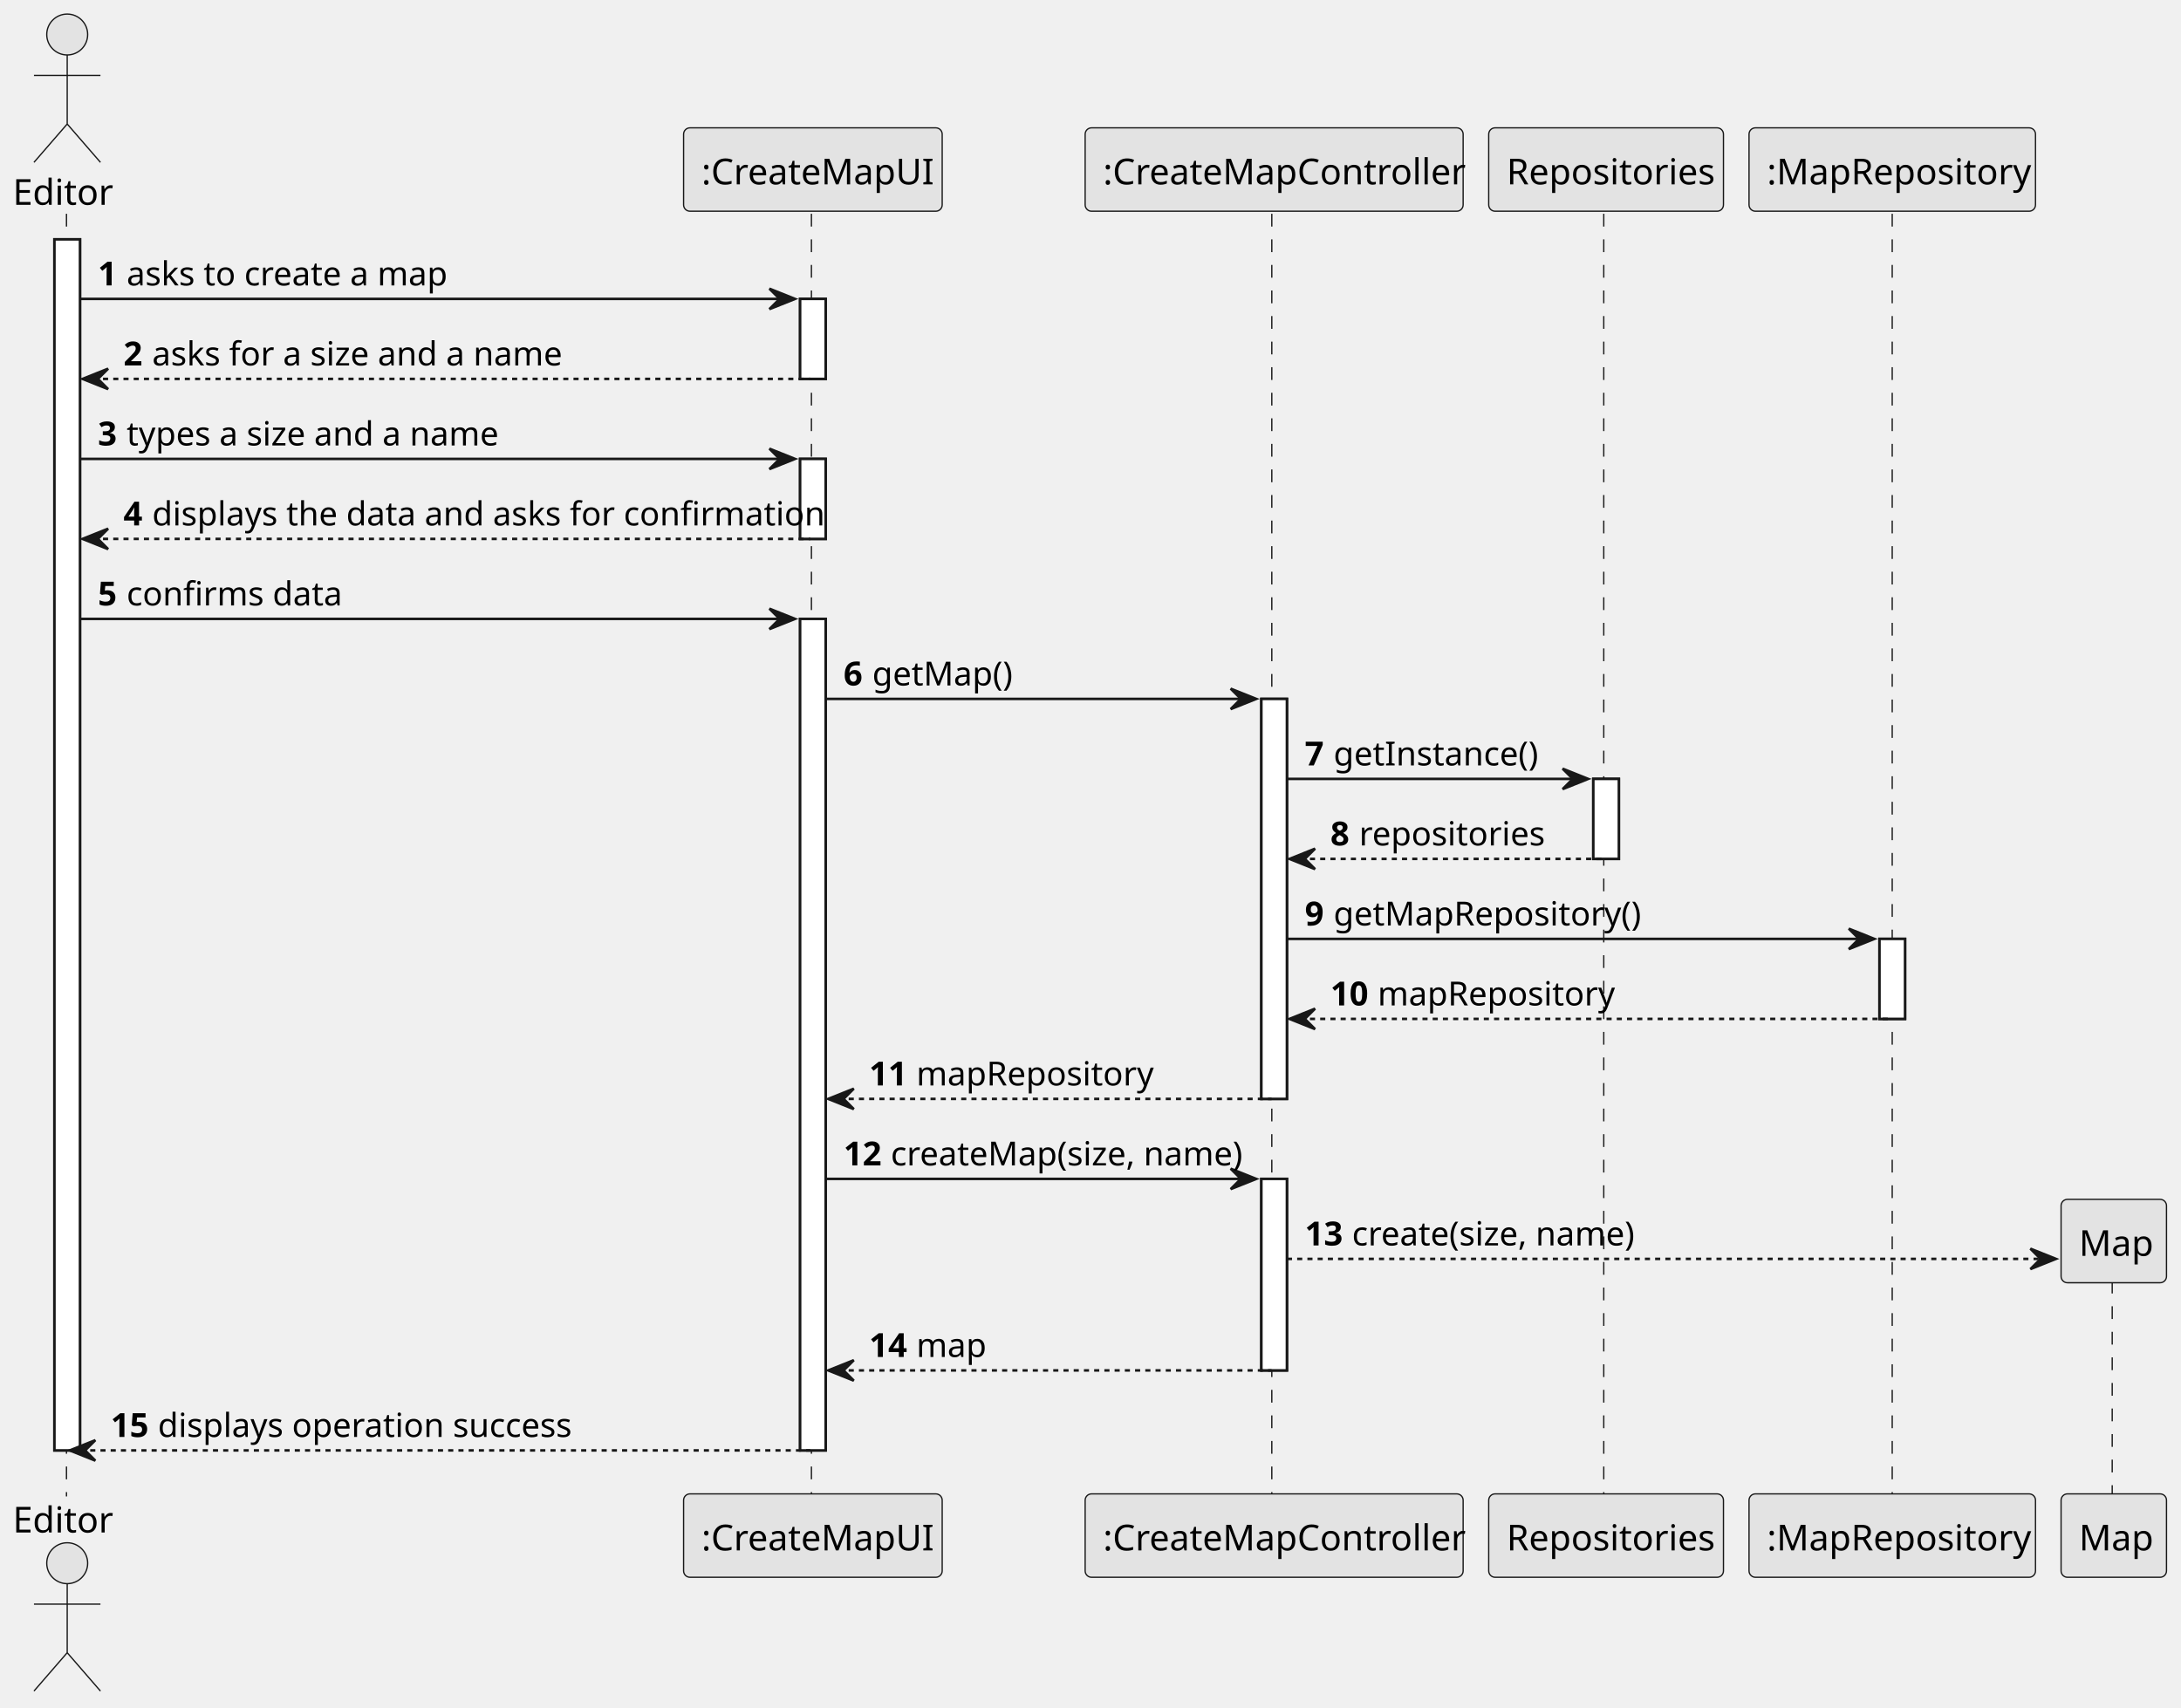
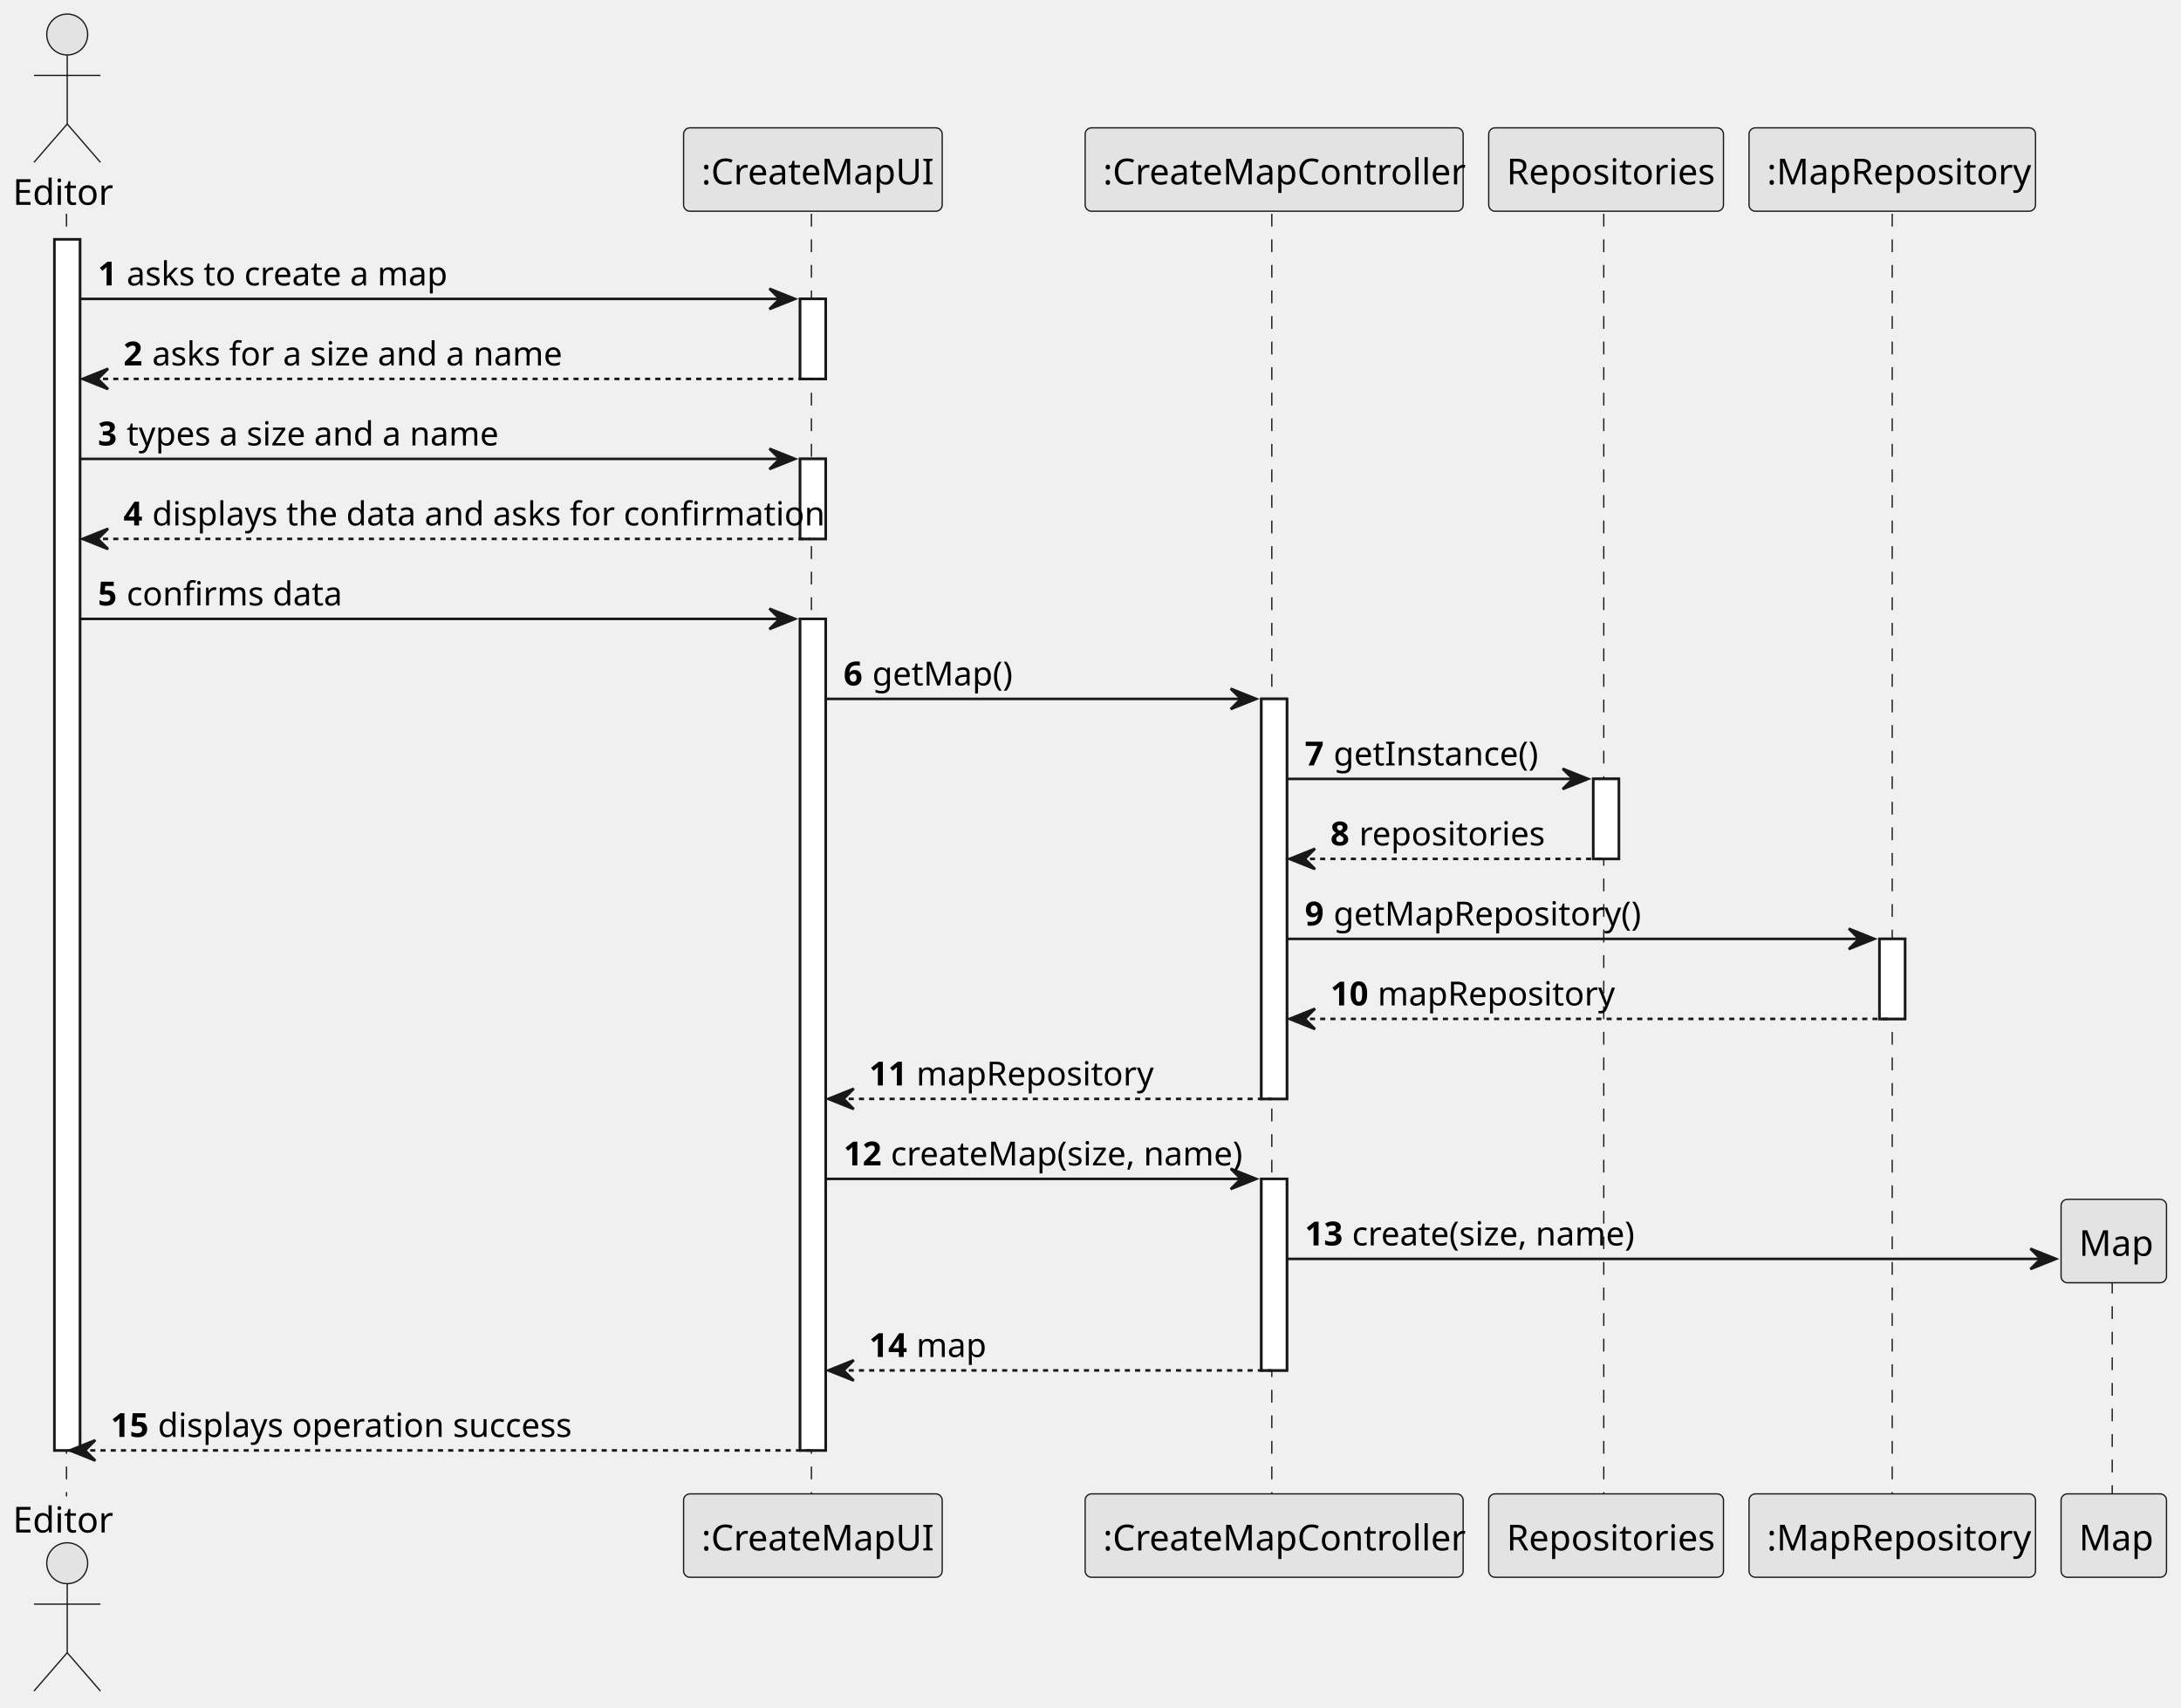
<svg xmlns="http://www.w3.org/2000/svg" contentStyleType="text/css" height="668px" preserveAspectRatio="none" style="width:853px;height:668px;background:#FFFFFF;" version="1.1" viewBox="0 0 853 668" width="853px" zoomAndPan="magnify">
  <defs />
  <g>
    <rect fill="#FFFFFF" height="473.695" style="stroke:#181818;stroke-width:1.0;" width="10" x="21.286" y="93.621" />
    <rect fill="#FFFFFF" height="31.291" style="stroke:#181818;stroke-width:1.0;" width="10" x="312.926" y="116.912" />
    <rect fill="#FFFFFF" height="31.291" style="stroke:#181818;stroke-width:1.0;" width="10" x="312.926" y="179.494" />
    <rect fill="#FFFFFF" height="325.24" style="stroke:#181818;stroke-width:1.0;" width="10" x="312.926" y="242.076" />
    <rect fill="#FFFFFF" height="156.455" style="stroke:#181818;stroke-width:1.0;" width="10" x="493.325" y="273.367" />
    <rect fill="#FFFFFF" height="74.912" style="stroke:#181818;stroke-width:1.0;" width="10" x="493.325" y="461.113" />
    <rect fill="#FFFFFF" height="31.291" style="stroke:#181818;stroke-width:1.0;" width="10" x="623.148" y="304.658" />
    <rect fill="#FFFFFF" height="31.291" style="stroke:#181818;stroke-width:1.0;" width="10" x="735.076" y="367.24" />
    <line style="stroke:#181818;stroke-width:0.5;stroke-dasharray:5.0,5.0;" x1="26" x2="26" y1="83.621" y2="585.316" />
    <line style="stroke:#181818;stroke-width:0.5;stroke-dasharray:5.0,5.0;" x1="317.353" x2="317.353" y1="83.621" y2="585.316" />
    <line style="stroke:#181818;stroke-width:0.5;stroke-dasharray:5.0,5.0;" x1="497.408" x2="497.408" y1="83.621" y2="585.316" />
    <line style="stroke:#181818;stroke-width:0.5;stroke-dasharray:5.0,5.0;" x1="627.242" x2="627.242" y1="83.621" y2="585.316" />
    <line style="stroke:#181818;stroke-width:0.5;stroke-dasharray:5.0,5.0;" x1="740.055" x2="740.055" y1="83.621" y2="585.316" />
    <line style="stroke:#181818;stroke-width:0.5;stroke-dasharray:5.0,5.0;" x1="826.096" x2="826.096" y1="500.924" y2="585.316" />
    <text fill="#000000" font-family="sans-serif" font-size="14" lengthAdjust="spacing" textLength="36.572" x="5" y="80.107">Editor</text>
    <ellipse cx="26.286" cy="13.5" fill="#E3E3E3" rx="8" ry="8" style="stroke:#181818;stroke-width:0.5;" />
    <path d="M26.286,21.5 L26.286,48.5 M13.286,29.5 L39.286,29.5 M26.286,48.5 L13.286,63.5 M26.286,48.5 L39.286,63.5 " fill="none" style="stroke:#181818;stroke-width:0.5;" />
    <text fill="#000000" font-family="sans-serif" font-size="14" lengthAdjust="spacing" textLength="36.572" x="5" y="599.424">Editor</text>
    <ellipse cx="26.286" cy="611.438" fill="#E3E3E3" rx="8" ry="8" style="stroke:#181818;stroke-width:0.5;" />
    <path d="M26.286,619.438 L26.286,646.438 M13.286,627.438 L39.286,627.438 M26.286,646.438 L13.286,661.438 M26.286,646.438 L39.286,661.438 " fill="none" style="stroke:#181818;stroke-width:0.5;" />
    <rect fill="#E3E3E3" height="32.621" rx="2.5" ry="2.5" style="stroke:#181818;stroke-width:0.5;" width="101.144" x="267.353" y="50" />
    <text fill="#000000" font-family="sans-serif" font-size="14" lengthAdjust="spacing" textLength="87.144" x="274.353" y="72.107">:CreateMapUI</text>
    <rect fill="#E3E3E3" height="32.621" rx="2.5" ry="2.5" style="stroke:#181818;stroke-width:0.5;" width="101.144" x="267.353" y="584.316" />
    <text fill="#000000" font-family="sans-serif" font-size="14" lengthAdjust="spacing" textLength="87.144" x="274.353" y="606.424">:CreateMapUI</text>
    <rect fill="#E3E3E3" height="32.621" rx="2.5" ry="2.5" style="stroke:#181818;stroke-width:0.5;" width="147.834" x="424.408" y="50" />
    <text fill="#000000" font-family="sans-serif" font-size="14" lengthAdjust="spacing" textLength="133.834" x="431.408" y="72.107">:CreateMapController</text>
    <rect fill="#E3E3E3" height="32.621" rx="2.5" ry="2.5" style="stroke:#181818;stroke-width:0.5;" width="147.834" x="424.408" y="584.316" />
    <text fill="#000000" font-family="sans-serif" font-size="14" lengthAdjust="spacing" textLength="133.834" x="431.408" y="606.424">:CreateMapController</text>
    <rect fill="#E3E3E3" height="32.621" rx="2.5" ry="2.5" style="stroke:#181818;stroke-width:0.5;" width="91.814" x="582.242" y="50" />
    <text fill="#000000" font-family="sans-serif" font-size="14" lengthAdjust="spacing" textLength="77.814" x="589.242" y="72.107">Repositories</text>
    <rect fill="#E3E3E3" height="32.621" rx="2.5" ry="2.5" style="stroke:#181818;stroke-width:0.5;" width="91.814" x="582.242" y="584.316" />
    <text fill="#000000" font-family="sans-serif" font-size="14" lengthAdjust="spacing" textLength="77.814" x="589.242" y="606.424">Repositories</text>
    <rect fill="#E3E3E3" height="32.621" rx="2.5" ry="2.5" style="stroke:#181818;stroke-width:0.5;" width="112.041" x="684.055" y="50" />
    <text fill="#000000" font-family="sans-serif" font-size="14" lengthAdjust="spacing" textLength="98.041" x="691.055" y="72.107">:MapRepository</text>
    <rect fill="#E3E3E3" height="32.621" rx="2.5" ry="2.5" style="stroke:#181818;stroke-width:0.5;" width="112.041" x="684.055" y="584.316" />
    <text fill="#000000" font-family="sans-serif" font-size="14" lengthAdjust="spacing" textLength="98.041" x="691.055" y="606.424">:MapRepository</text>
    <rect fill="#E3E3E3" height="32.621" rx="2.5" ry="2.5" style="stroke:#181818;stroke-width:0.5;" width="41.234" x="806.096" y="584.316" />
    <text fill="#000000" font-family="sans-serif" font-size="14" lengthAdjust="spacing" textLength="27.234" x="813.096" y="606.424">Map</text>
    <rect fill="#FFFFFF" height="473.695" style="stroke:#181818;stroke-width:1.0;" width="10" x="21.286" y="93.621" />
    <rect fill="#FFFFFF" height="31.291" style="stroke:#181818;stroke-width:1.0;" width="10" x="312.926" y="116.912" />
    <rect fill="#FFFFFF" height="31.291" style="stroke:#181818;stroke-width:1.0;" width="10" x="312.926" y="179.494" />
    <rect fill="#FFFFFF" height="325.24" style="stroke:#181818;stroke-width:1.0;" width="10" x="312.926" y="242.076" />
    <rect fill="#FFFFFF" height="156.455" style="stroke:#181818;stroke-width:1.0;" width="10" x="493.325" y="273.367" />
    <rect fill="#FFFFFF" height="74.912" style="stroke:#181818;stroke-width:1.0;" width="10" x="493.325" y="461.113" />
    <rect fill="#FFFFFF" height="31.291" style="stroke:#181818;stroke-width:1.0;" width="10" x="623.148" y="304.658" />
    <rect fill="#FFFFFF" height="31.291" style="stroke:#181818;stroke-width:1.0;" width="10" x="735.076" y="367.24" />
    <polygon fill="#181818" points="300.926,112.912,310.926,116.912,300.926,120.912,304.926,116.912" style="stroke:#181818;stroke-width:1.0;" />
    <line style="stroke:#181818;stroke-width:1.0;" x1="31.286" x2="306.926" y1="116.912" y2="116.912" />
    <text fill="#000000" font-family="sans-serif" font-size="13" font-weight="bold" lengthAdjust="spacing" textLength="7.23" x="38.286" y="111.649">1</text>
    <text fill="#000000" font-family="sans-serif" font-size="13" lengthAdjust="spacing" textLength="120.669" x="49.516" y="111.649">asks to create a map</text>
    <polygon fill="#181818" points="42.286,144.203,32.286,148.203,42.286,152.203,38.286,148.203" style="stroke:#181818;stroke-width:1.0;" />
    <line style="stroke:#181818;stroke-width:1.0;stroke-dasharray:2.0,2.0;" x1="36.286" x2="316.926" y1="148.203" y2="148.203" />
    <text fill="#000000" font-family="sans-serif" font-size="13" font-weight="bold" lengthAdjust="spacing" textLength="7.23" x="48.286" y="142.94">2</text>
    <text fill="#000000" font-family="sans-serif" font-size="13" lengthAdjust="spacing" textLength="155.359" x="59.516" y="142.94">asks for a size and a name</text>
    <polygon fill="#181818" points="300.926,175.494,310.926,179.494,300.926,183.494,304.926,179.494" style="stroke:#181818;stroke-width:1.0;" />
    <line style="stroke:#181818;stroke-width:1.0;" x1="31.286" x2="306.926" y1="179.494" y2="179.494" />
    <text fill="#000000" font-family="sans-serif" font-size="13" font-weight="bold" lengthAdjust="spacing" textLength="7.23" x="38.286" y="174.231">3</text>
    <text fill="#000000" font-family="sans-serif" font-size="13" lengthAdjust="spacing" textLength="140.918" x="49.516" y="174.231">types a size and a name</text>
    <polygon fill="#181818" points="42.286,206.785,32.286,210.785,42.286,214.785,38.286,210.785" style="stroke:#181818;stroke-width:1.0;" />
    <line style="stroke:#181818;stroke-width:1.0;stroke-dasharray:2.0,2.0;" x1="36.286" x2="316.926" y1="210.785" y2="210.785" />
    <text fill="#000000" font-family="sans-serif" font-size="13" font-weight="bold" lengthAdjust="spacing" textLength="7.23" x="48.286" y="205.523">4</text>
    <text fill="#000000" font-family="sans-serif" font-size="13" lengthAdjust="spacing" textLength="246.41" x="59.516" y="205.523">displays the data and asks for confirmation</text>
    <polygon fill="#181818" points="300.926,238.076,310.926,242.076,300.926,246.076,304.926,242.076" style="stroke:#181818;stroke-width:1.0;" />
    <line style="stroke:#181818;stroke-width:1.0;" x1="31.286" x2="306.926" y1="242.076" y2="242.076" />
    <text fill="#000000" font-family="sans-serif" font-size="13" font-weight="bold" lengthAdjust="spacing" textLength="7.23" x="38.286" y="236.814">5</text>
    <text fill="#000000" font-family="sans-serif" font-size="13" lengthAdjust="spacing" textLength="78.032" x="49.516" y="236.814">confirms data</text>
    <polygon fill="#181818" points="481.325,269.367,491.325,273.367,481.325,277.367,485.325,273.367" style="stroke:#181818;stroke-width:1.0;" />
    <line style="stroke:#181818;stroke-width:1.0;" x1="322.926" x2="487.325" y1="273.367" y2="273.367" />
    <text fill="#000000" font-family="sans-serif" font-size="13" font-weight="bold" lengthAdjust="spacing" textLength="7.23" x="329.926" y="268.104">6</text>
    <text fill="#000000" font-family="sans-serif" font-size="13" lengthAdjust="spacing" textLength="52.019" x="341.156" y="268.104">getMap()</text>
    <polygon fill="#181818" points="611.148,300.658,621.148,304.658,611.148,308.658,615.148,304.658" style="stroke:#181818;stroke-width:1.0;" />
    <line style="stroke:#181818;stroke-width:1.0;" x1="503.325" x2="617.148" y1="304.658" y2="304.658" />
    <text fill="#000000" font-family="sans-serif" font-size="13" font-weight="bold" lengthAdjust="spacing" textLength="7.23" x="510.325" y="299.396">7</text>
    <text fill="#000000" font-family="sans-serif" font-size="13" lengthAdjust="spacing" textLength="75.874" x="521.555" y="299.396">getInstance()</text>
    <polygon fill="#181818" points="514.325,331.949,504.325,335.949,514.325,339.949,510.325,335.949" style="stroke:#181818;stroke-width:1.0;" />
    <line style="stroke:#181818;stroke-width:1.0;stroke-dasharray:2.0,2.0;" x1="508.325" x2="627.148" y1="335.949" y2="335.949" />
    <text fill="#000000" font-family="sans-serif" font-size="13" font-weight="bold" lengthAdjust="spacing" textLength="7.23" x="520.325" y="330.687">8</text>
    <text fill="#000000" font-family="sans-serif" font-size="13" lengthAdjust="spacing" textLength="67.196" x="531.555" y="330.687">repositories</text>
    <polygon fill="#181818" points="723.076,363.24,733.076,367.24,723.076,371.24,727.076,367.24" style="stroke:#181818;stroke-width:1.0;" />
    <line style="stroke:#181818;stroke-width:1.0;" x1="503.325" x2="729.076" y1="367.24" y2="367.24" />
    <text fill="#000000" font-family="sans-serif" font-size="13" font-weight="bold" lengthAdjust="spacing" textLength="7.23" x="510.325" y="361.978">9</text>
    <text fill="#000000" font-family="sans-serif" font-size="13" lengthAdjust="spacing" textLength="114.156" x="521.555" y="361.978">getMapRepository()</text>
    <polygon fill="#181818" points="514.325,394.531,504.325,398.531,514.325,402.531,510.325,398.531" style="stroke:#181818;stroke-width:1.0;" />
    <line style="stroke:#181818;stroke-width:1.0;stroke-dasharray:2.0,2.0;" x1="508.325" x2="739.076" y1="398.531" y2="398.531" />
    <text fill="#000000" font-family="sans-serif" font-size="13" font-weight="bold" lengthAdjust="spacing" textLength="14.46" x="520.325" y="393.269">10</text>
    <text fill="#000000" font-family="sans-serif" font-size="13" lengthAdjust="spacing" textLength="87.426" x="538.785" y="393.269">mapRepository</text>
    <polygon fill="#181818" points="333.926,425.822,323.926,429.822,333.926,433.822,329.926,429.822" style="stroke:#181818;stroke-width:1.0;" />
    <line style="stroke:#181818;stroke-width:1.0;stroke-dasharray:2.0,2.0;" x1="327.926" x2="497.325" y1="429.822" y2="429.822" />
    <text fill="#000000" font-family="sans-serif" font-size="13" font-weight="bold" lengthAdjust="spacing" textLength="14.46" x="339.926" y="424.56">11</text>
    <text fill="#000000" font-family="sans-serif" font-size="13" lengthAdjust="spacing" textLength="87.426" x="358.386" y="424.56">mapRepository</text>
    <polygon fill="#181818" points="481.325,457.113,491.325,461.113,481.325,465.113,485.325,461.113" style="stroke:#181818;stroke-width:1.0;" />
    <line style="stroke:#181818;stroke-width:1.0;" x1="322.926" x2="487.325" y1="461.113" y2="461.113" />
    <text fill="#000000" font-family="sans-serif" font-size="13" font-weight="bold" lengthAdjust="spacing" textLength="14.46" x="329.926" y="455.851">12</text>
    <text fill="#000000" font-family="sans-serif" font-size="13" lengthAdjust="spacing" textLength="132.939" x="348.386" y="455.851">createMap(size, name)</text>
    <polygon fill="#181818" points="794.096,488.404,804.096,492.404,794.096,496.404,798.096,492.404" style="stroke:#181818;stroke-width:1.0;" />
-     <line style="stroke:#181818;stroke-width:1.0;stroke-dasharray:2.0,2.0;" x1="503.325" x2="800.096" y1="492.404" y2="492.404" />
+     <line style="stroke:#181818;stroke-width:1.0;" x1="503.325" x2="800.096" y1="492.404" y2="492.404" />
    <text fill="#000000" font-family="sans-serif" font-size="13" font-weight="bold" lengthAdjust="spacing" textLength="14.46" x="510.325" y="487.142">13</text>
    <text fill="#000000" font-family="sans-serif" font-size="13" lengthAdjust="spacing" textLength="107.65" x="528.785" y="487.142">create(size, name)</text>
    <rect fill="#E3E3E3" height="32.621" rx="2.5" ry="2.5" style="stroke:#181818;stroke-width:0.5;" width="41.234" x="806.096" y="469.113" />
    <text fill="#000000" font-family="sans-serif" font-size="14" lengthAdjust="spacing" textLength="27.234" x="813.096" y="491.221">Map</text>
    <polygon fill="#181818" points="333.926,532.025,323.926,536.025,333.926,540.025,329.926,536.025" style="stroke:#181818;stroke-width:1.0;" />
    <line style="stroke:#181818;stroke-width:1.0;stroke-dasharray:2.0,2.0;" x1="327.926" x2="497.325" y1="536.025" y2="536.025" />
    <text fill="#000000" font-family="sans-serif" font-size="13" font-weight="bold" lengthAdjust="spacing" textLength="14.46" x="339.926" y="530.763">14</text>
    <text fill="#000000" font-family="sans-serif" font-size="13" lengthAdjust="spacing" textLength="25.289" x="358.386" y="530.763">map</text>
    <polygon fill="#181818" points="37.286,563.316,27.286,567.316,37.286,571.316,33.286,567.316" style="stroke:#181818;stroke-width:1.0;" />
    <line style="stroke:#181818;stroke-width:1.0;stroke-dasharray:2.0,2.0;" x1="31.286" x2="316.926" y1="567.316" y2="567.316" />
    <text fill="#000000" font-family="sans-serif" font-size="13" font-weight="bold" lengthAdjust="spacing" textLength="14.46" x="43.286" y="562.054">15</text>
    <text fill="#000000" font-family="sans-serif" font-size="13" lengthAdjust="spacing" textLength="155.359" x="61.746" y="562.054">displays operation success</text>
  </g>
</svg>
